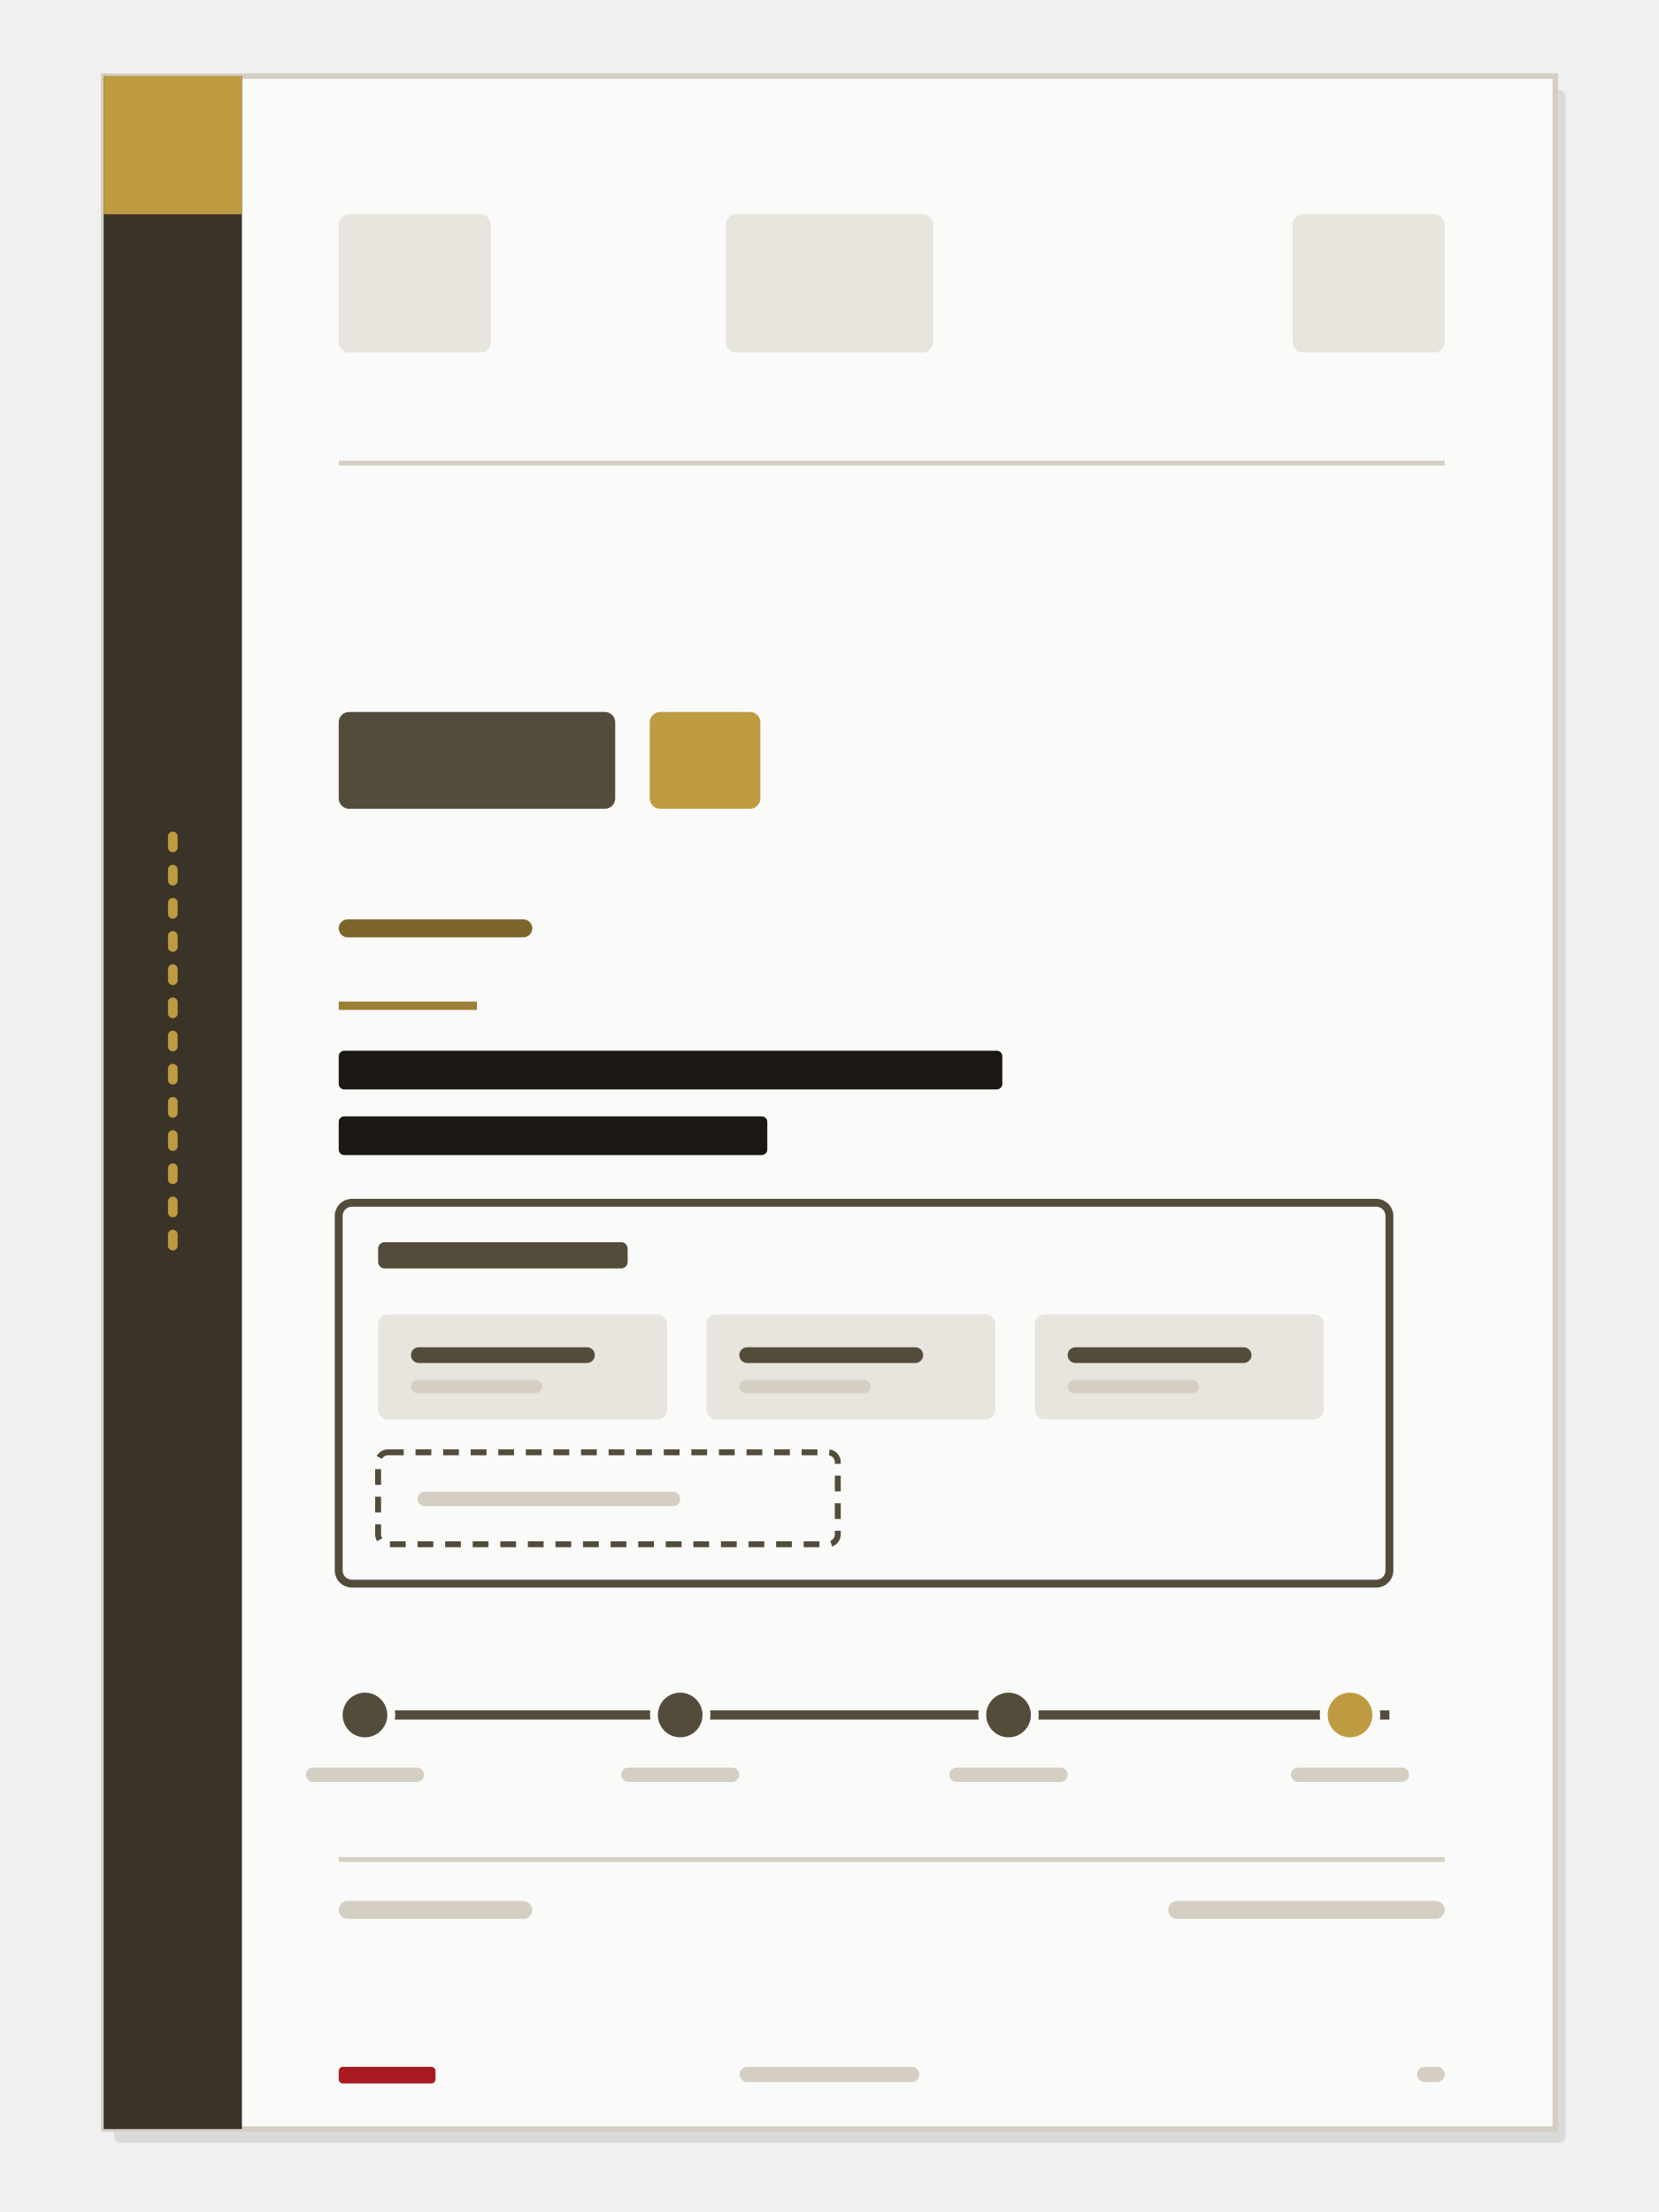
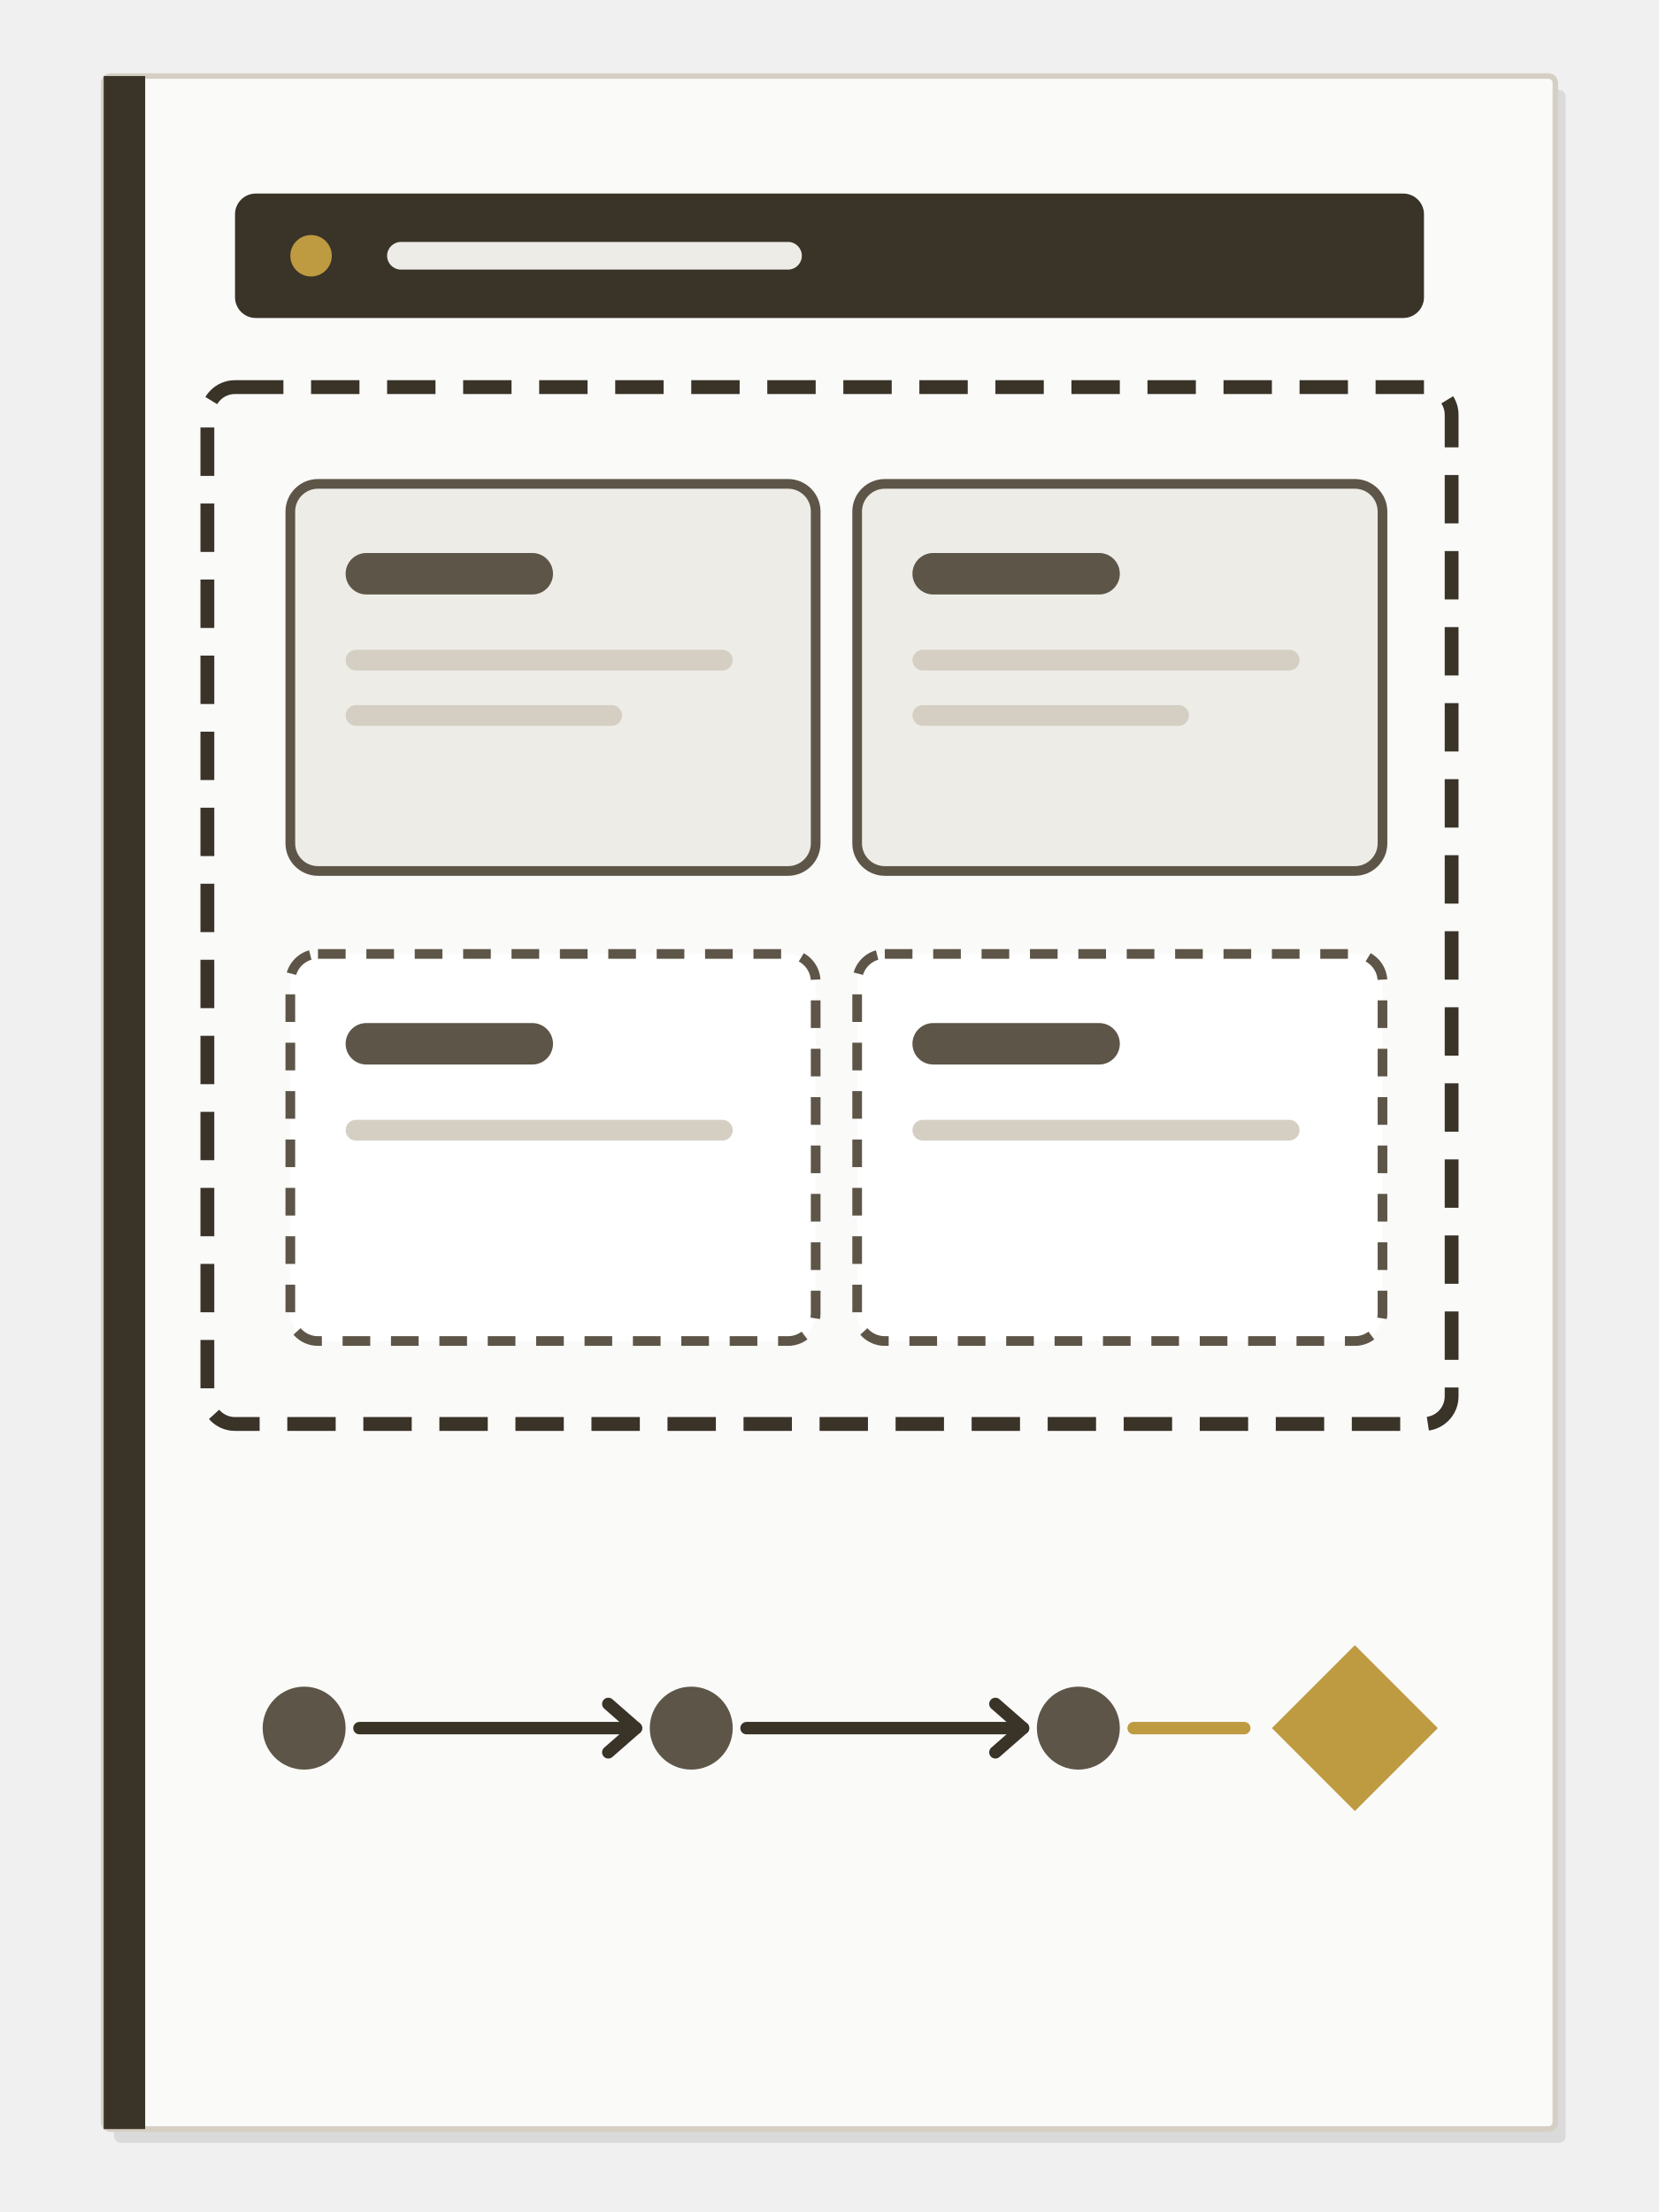
<svg xmlns="http://www.w3.org/2000/svg" viewBox="0 0 240 320" width="240" height="320" role="img" aria-label="Terms of Reference">
-   <rect x="16.5" y="13" width="210" height="297" fill="#1b1813" opacity=".1" rx="1" />
-   <g transform="translate(15 11)">
-     <rect x="0" y="0" width="210" height="297" fill="#fafaf9" stroke="#d5cfc3" stroke-width="0.8" />
-     <rect x="0" y="0" width="20" height="297" fill="#393328" />
-     <rect x="0" y="0" width="20" height="20" fill="#be9a41" />
-     <path d="M10 110L10 172" stroke="#be9a41" stroke-width="1.4" fill="none" stroke-linecap="round" stroke-dasharray="1.6 3.2" />
-     <rect x="34" y="20" width="22" height="20" rx="1.5" fill="#e8e4de" />
-     <rect x="90" y="20" width="30" height="20" rx="1.5" fill="#e8e4de" />
-     <rect x="172" y="20" width="22" height="20" rx="1.5" fill="#e8e4de" />
-     <path d="M34 56L194 56" stroke="#d5cfc3" stroke-width="0.7" fill="none" />
-     <rect x="34" y="92" width="40" height="14" rx="1.5" fill="#544c3b" />
-     <rect x="79" y="92" width="16" height="14" rx="1.5" fill="#be9a41" />
-     <rect x="34" y="122" width="28" height="2.6" rx="1.3" fill="#7d652b" />
-     <path d="M34 134.5L54 134.5" stroke="#9c7e36" stroke-width="1.2" fill="none" />
-     <rect x="34" y="141" width="96" height="5.6" rx="0.8" fill="#1b1813" />
-     <rect x="34" y="150.5" width="62" height="5.6" rx="0.8" fill="#1b1813" />
-     <g transform="translate(34 163) scale(.95)">
-       <rect x="0" y="0" width="160" height="58" rx="2" fill="none" stroke="#544c3b" stroke-width="1.2" />
-       <rect x="6" y="6" width="38" height="4" rx="1" fill="#544c3b" />
-       <rect x="6" y="17" width="44" height="16" rx="1.5" fill="#e8e4de" />
-       <rect x="11" y="22" width="28" height="2.4" rx="1.2" fill="#544c3b" />
-       <rect x="11" y="27" width="20" height="2" rx="1" fill="#d5cfc3" />
-       <rect x="56" y="17" width="44" height="16" rx="1.5" fill="#e8e4de" />
-       <rect x="61" y="22" width="28" height="2.4" rx="1.2" fill="#544c3b" />
-       <rect x="61" y="27" width="20" height="2" rx="1" fill="#d5cfc3" />
-       <rect x="106" y="17" width="44" height="16" rx="1.5" fill="#e8e4de" />
-       <rect x="111" y="22" width="28" height="2.4" rx="1.2" fill="#544c3b" />
-       <rect x="111" y="27" width="20" height="2" rx="1" fill="#d5cfc3" />
-       <rect x="6" y="38" width="70" height="14" rx="1.5" fill="none" stroke="#544c3b" stroke-width="0.9" stroke-dasharray="2.4 1.8" />
-       <rect x="12" y="44" width="40" height="2.2" rx="1.1" fill="#d5cfc3" />
-       <path d="M0 78L160 78" stroke="#544c3b" stroke-width="1.4" fill="none" />
-       <circle cx="4" cy="78" r="4" fill="#544c3b" stroke="#fafaf9" stroke-width="1.2" />
-       <rect x="-5" y="86" width="18" height="2.2" rx="1.1" fill="#d5cfc3" />
-       <circle cx="52" cy="78" r="4" fill="#544c3b" stroke="#fafaf9" stroke-width="1.2" />
-       <rect x="43" y="86" width="18" height="2.2" rx="1.1" fill="#d5cfc3" />
-       <circle cx="102" cy="78" r="4" fill="#544c3b" stroke="#fafaf9" stroke-width="1.2" />
-       <rect x="93" y="86" width="18" height="2.2" rx="1.1" fill="#d5cfc3" />
-       <circle cx="154" cy="78" r="4" fill="#be9a41" stroke="#fafaf9" stroke-width="1.2" />
-       <rect x="145" y="86" width="18" height="2.2" rx="1.1" fill="#d5cfc3" />
-     </g>
-     <path d="M34 258L194 258" stroke="#d5cfc3" stroke-width="0.7" fill="none" />
-     <rect x="34" y="264" width="28" height="2.6" rx="1.3" fill="#d5cfc3" />
-     <rect x="154" y="264" width="40" height="2.6" rx="1.3" fill="#d5cfc3" />
-     <rect x="34" y="288" width="14" height="2.4" rx="0.6" fill="#a81a1f" />
-     <rect x="92" y="288" width="26" height="2.2" rx="1.1" fill="#d5cfc3" />
-     <rect x="190" y="288" width="4" height="2.2" rx="1.1" fill="#d5cfc3" />
+   <g class="bw-a-page">
+     <rect x="16.5" y="13" width="210" height="297" rx="1" fill="#1b1813" opacity=".1" />
+     <rect x="15" y="11" width="210" height="297" rx="1" fill="#fafaf9" stroke="#d5cfc3" stroke-width="0.8" />
+     <rect x="15" y="11" width="6" height="297" rx="0" fill="#393328" />
+   </g>
+   <g class="bw-a-sheet">
+     <rect x="30" y="56" width="180" height="150" rx="4" fill="none" stroke="#393328" stroke-width="2" stroke-dasharray="7 4" />
+   </g>
+   <g class="bw-a-head">
+     <rect x="34" y="28" width="172" height="18" rx="3" fill="#393328" />
+     <rect x="42" y="34" width="6" height="6" rx="3" fill="#be9a41" />
+     <rect x="56" y="35" width="60" height="4" rx="2" fill="#eeece7" />
+   </g>
+   <g class="bw-a-node">
+     <rect x="42" y="70" width="76" height="56" rx="4" fill="#eeece7" stroke="#5d5547" stroke-width="1.4" />
+     <rect x="50" y="80" width="30" height="6" rx="3" fill="#5d5547" />
+     <rect x="50" y="94" width="56" height="3" rx="1.5" fill="#d5cfc3" />
+     <rect x="50" y="102" width="40" height="3" rx="1.5" fill="#d5cfc3" />
+   </g>
+   <g class="bw-a-node">
+     <rect x="124" y="70" width="76" height="56" rx="4" fill="#eeece7" stroke="#5d5547" stroke-width="1.4" />
+     <rect x="132" y="80" width="30" height="6" rx="3" fill="#5d5547" />
+     <rect x="132" y="94" width="56" height="3" rx="1.5" fill="#d5cfc3" />
+     <rect x="132" y="102" width="40" height="3" rx="1.5" fill="#d5cfc3" />
+   </g>
+   <g class="bw-a-node">
+     <rect x="42" y="138" width="76" height="56" rx="4" fill="#ffffff" stroke="#5d5547" stroke-width="1.4" stroke-dasharray="4 3" />
+     <rect x="50" y="148" width="30" height="6" rx="3" fill="#5d5547" />
+     <rect x="50" y="162" width="56" height="3" rx="1.5" fill="#d5cfc3" />
+   </g>
+   <g class="bw-a-node">
+     <rect x="124" y="138" width="76" height="56" rx="4" fill="#ffffff" stroke="#5d5547" stroke-width="1.4" stroke-dasharray="4 3" />
+     <rect x="132" y="148" width="30" height="6" rx="3" fill="#5d5547" />
+     <rect x="132" y="162" width="56" height="3" rx="1.5" fill="#d5cfc3" />
+   </g>
+   <g class="bw-a-node">
+     <circle cx="44" cy="250" r="6" fill="#5d5547" />
+   </g>
+   <g class="bw-a-node">
+     <circle cx="100" cy="250" r="6" fill="#5d5547" />
+   </g>
+   <g class="bw-a-node">
+     <circle cx="156" cy="250" r="6" fill="#5d5547" />
+   </g>
+   <g class="bw-a-arrow">
+     <path d="M52 250L92 250" stroke="#393328" stroke-width="1.8" fill="none" stroke-linecap="round" stroke-linejoin="round" />
+     <path d="M88 246.5L92 250L88 253.5" stroke="#393328" stroke-width="1.8" fill="none" stroke-linecap="round" stroke-linejoin="round" />
+   </g>
+   <g class="bw-a-arrow">
+     <path d="M108 250L148 250" stroke="#393328" stroke-width="1.8" fill="none" stroke-linecap="round" stroke-linejoin="round" />
+     <path d="M144 246.5L148 250L144 253.5" stroke="#393328" stroke-width="1.8" fill="none" stroke-linecap="round" stroke-linejoin="round" />
+   </g>
+   <g class="bw-a-mark">
+     <path d="M164 250L180 250" stroke="#be9a41" stroke-width="1.8" fill="none" stroke-linecap="round" stroke-linejoin="round" />
+     <path d="M196 238L208 250L196 262L184 250Z" fill="#be9a41" />
  </g>
</svg>
